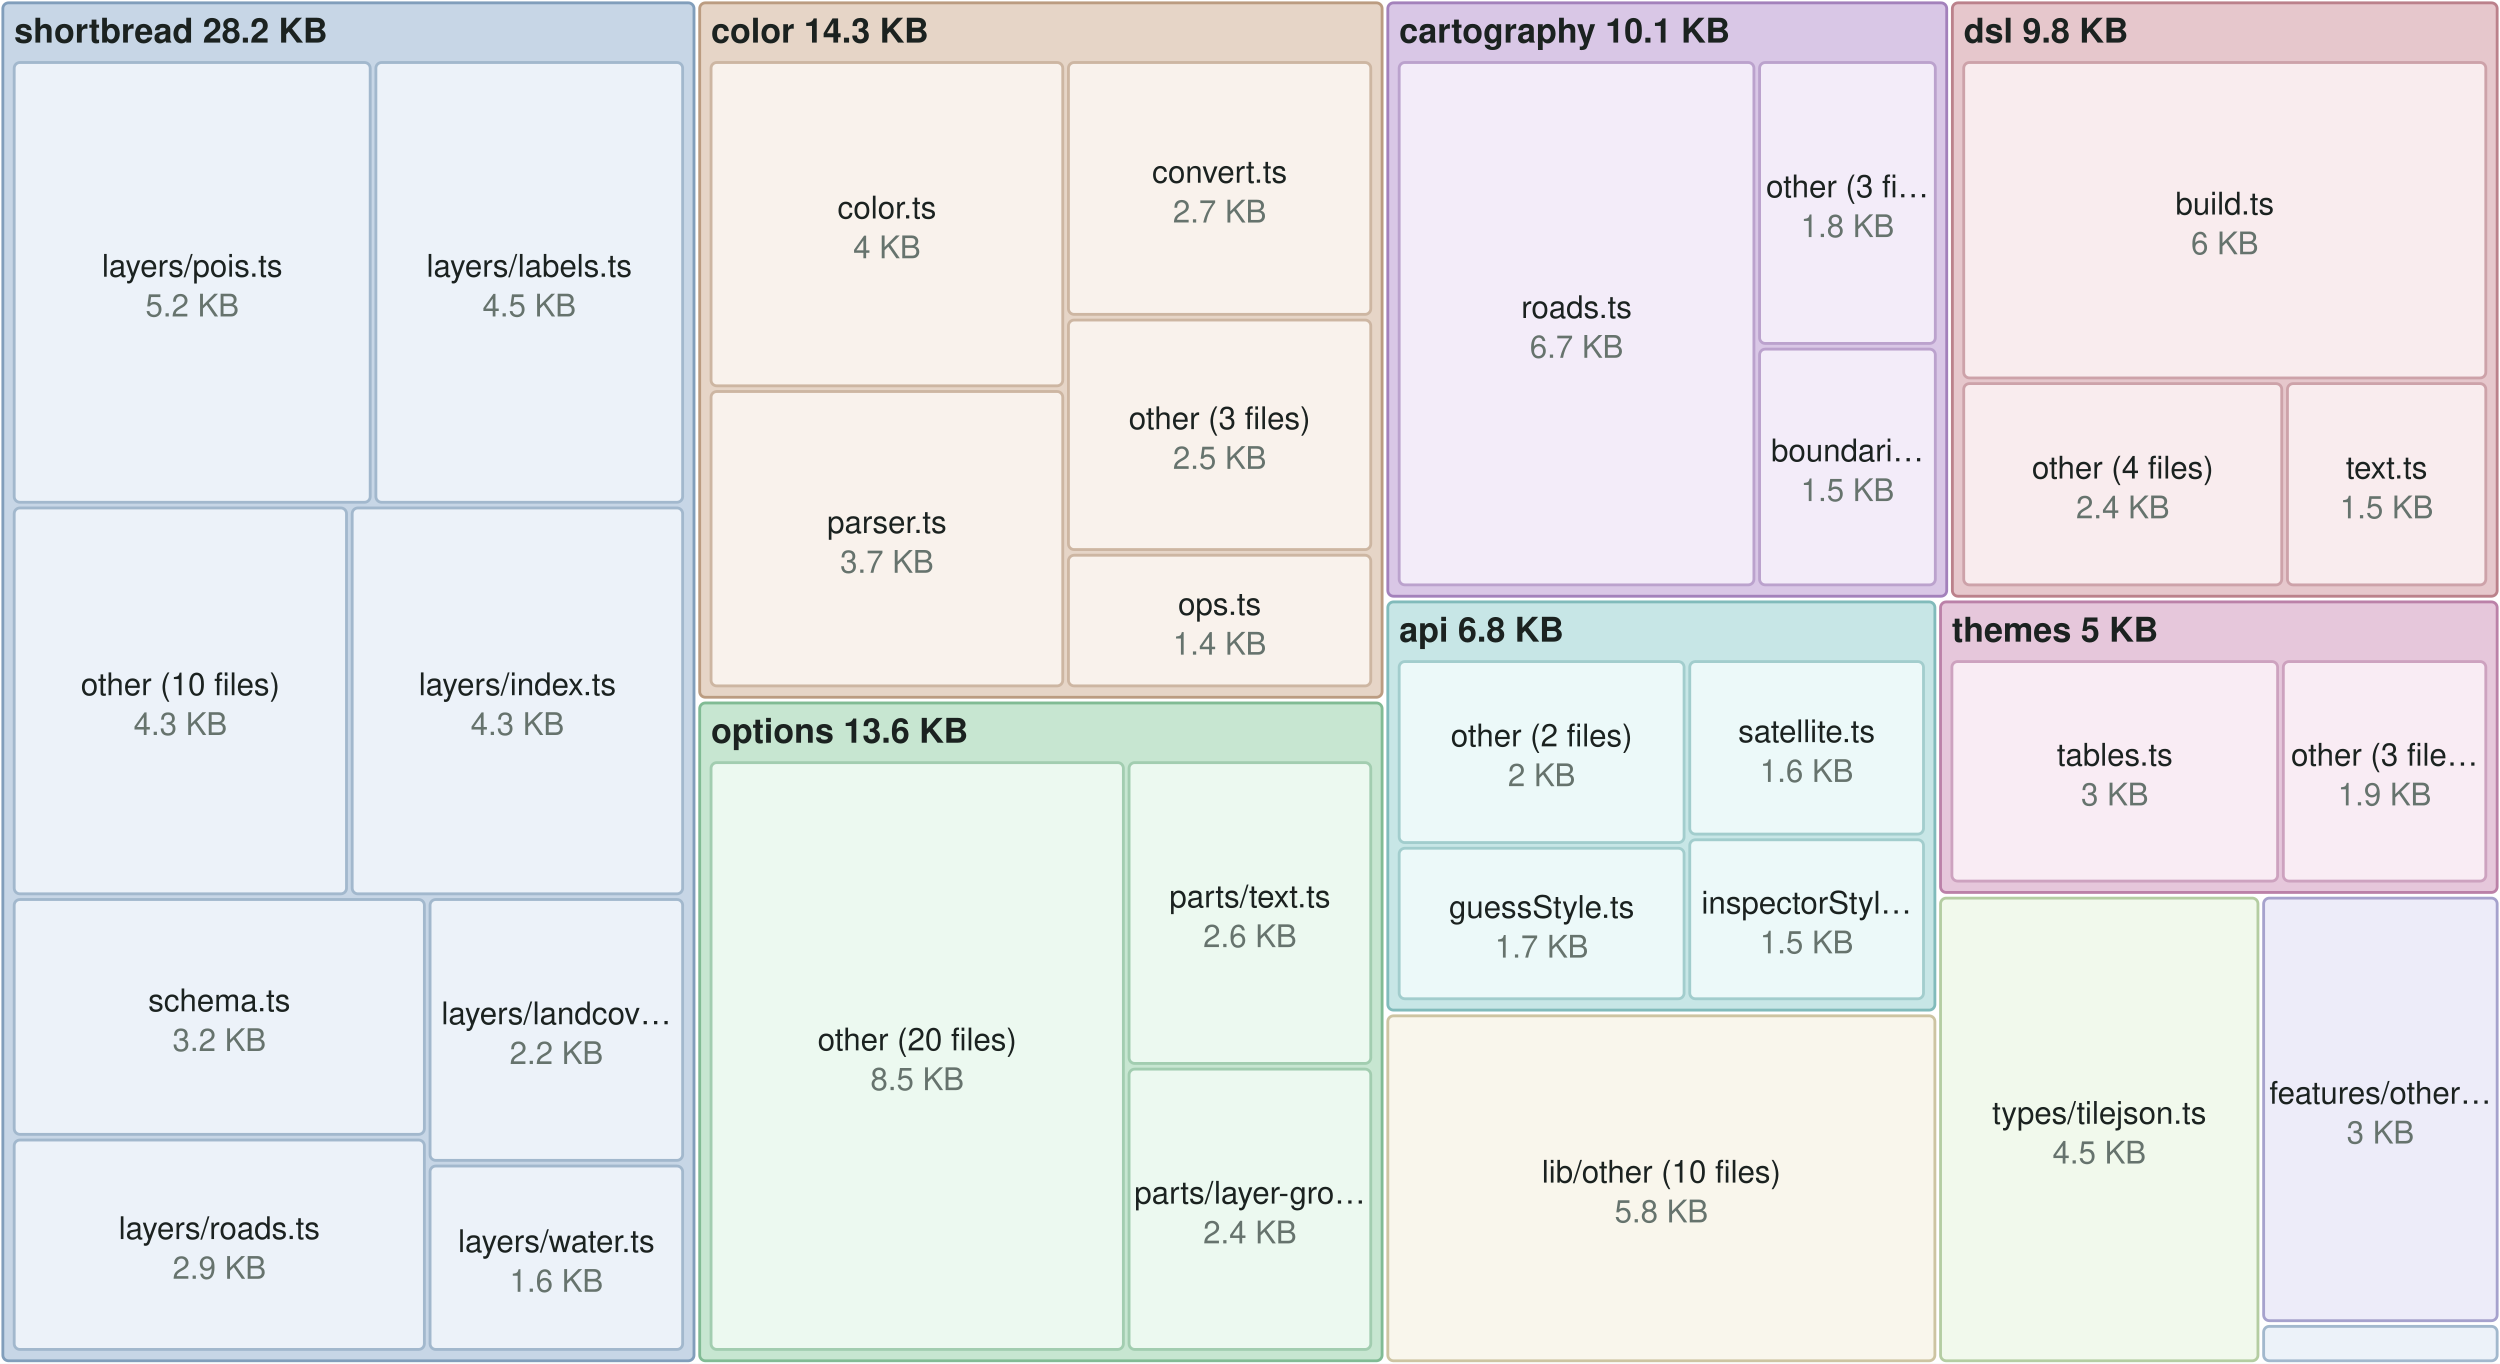
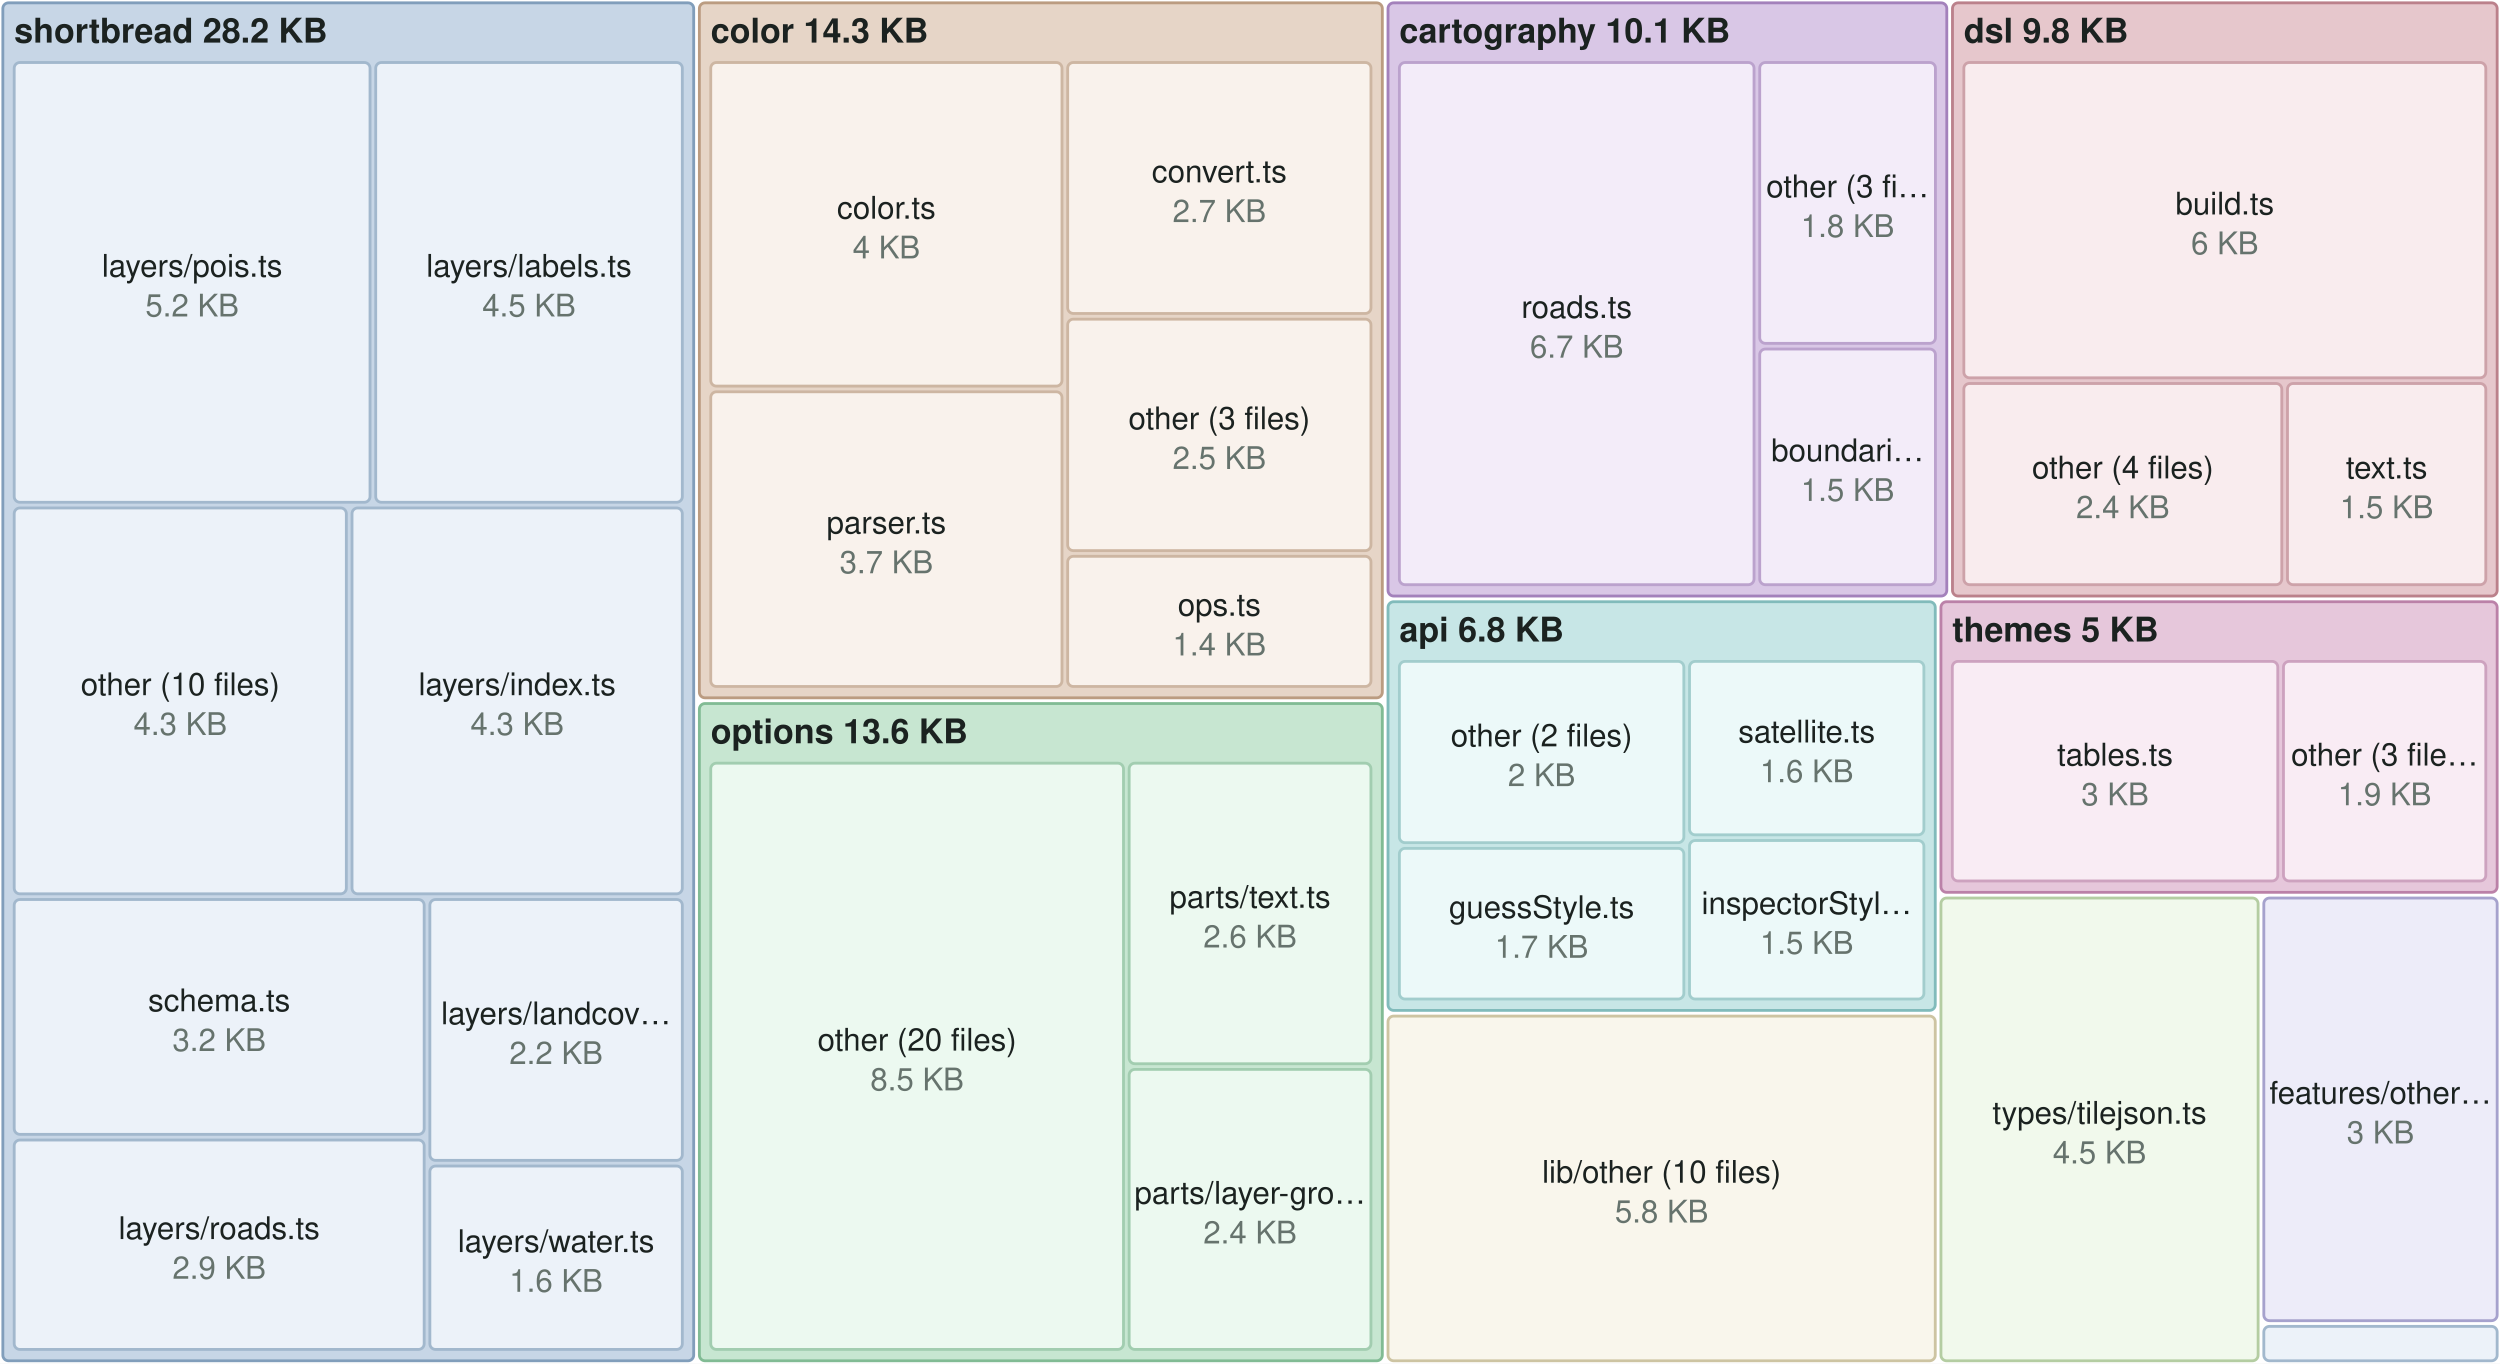
<svg xmlns="http://www.w3.org/2000/svg" width="880" height="480" viewBox="0 0 880 480">
  <style>
	.background { fill: #ffffff; }
	text { font-family: Helvetica, Arial, 'Liberation Sans', sans-serif; }
	.group-label { fill: #1b2220; font-weight: 600; font-size: 12px; }
	.leaf-label { fill: #1b2220; font-size: 11px; text-anchor: middle; }
	.leaf-size { fill: #66736d; font-size: 11px; text-anchor: middle; }
	.group-box, .leaf-box { stroke-width: 1; }
	.leaf:hover .leaf-box { stroke-width: 2; }
	.c0 .group-box { fill: hsl(210 38% 84%); stroke: hsl(210 30% 62%); }
	.c0 .leaf-box { fill: hsl(210 50% 95%); stroke: hsl(210 30% 72%); }
	.c1 .group-box { fill: hsl(28 38% 84%); stroke: hsl(28 30% 62%); }
	.c1 .leaf-box { fill: hsl(28 50% 95%); stroke: hsl(28 30% 72%); }
	.c2 .group-box { fill: hsl(140 38% 84%); stroke: hsl(140 30% 62%); }
	.c2 .leaf-box { fill: hsl(140 50% 95%); stroke: hsl(140 30% 72%); }
	.c3 .group-box { fill: hsl(275 38% 84%); stroke: hsl(275 30% 62%); }
	.c3 .leaf-box { fill: hsl(275 50% 95%); stroke: hsl(275 30% 72%); }
	.c4 .group-box { fill: hsl(350 38% 84%); stroke: hsl(350 30% 62%); }
	.c4 .leaf-box { fill: hsl(350 50% 95%); stroke: hsl(350 30% 72%); }
	.c5 .group-box { fill: hsl(180 38% 84%); stroke: hsl(180 30% 62%); }
	.c5 .leaf-box { fill: hsl(180 50% 95%); stroke: hsl(180 30% 72%); }
	.c6 .group-box { fill: hsl(48 38% 84%); stroke: hsl(48 30% 62%); }
	.c6 .leaf-box { fill: hsl(48 50% 95%); stroke: hsl(48 30% 72%); }
	.c7 .group-box { fill: hsl(320 38% 84%); stroke: hsl(320 30% 62%); }
	.c7 .leaf-box { fill: hsl(320 50% 95%); stroke: hsl(320 30% 72%); }
	.c8 .group-box { fill: hsl(95 38% 84%); stroke: hsl(95 30% 62%); }
	.c8 .leaf-box { fill: hsl(95 50% 95%); stroke: hsl(95 30% 72%); }
	.c9 .group-box { fill: hsl(245 38% 84%); stroke: hsl(245 30% 62%); }
	.c9 .leaf-box { fill: hsl(245 50% 95%); stroke: hsl(245 30% 72%); }
	@media (prefers-color-scheme: dark) {
		.background { fill: #0d1117; }
		.group-label, .leaf-label { fill: #e6edf3; }
		.leaf-size { fill: #8b949e; }
		.c0 .group-box { fill: hsl(210 22% 22%); stroke: hsl(210 20% 38%); }
		.c0 .leaf-box { fill: hsl(210 25% 14%); stroke: hsl(210 20% 32%); }
		.c1 .group-box { fill: hsl(28 22% 22%); stroke: hsl(28 20% 38%); }
		.c1 .leaf-box { fill: hsl(28 25% 14%); stroke: hsl(28 20% 32%); }
		.c2 .group-box { fill: hsl(140 22% 22%); stroke: hsl(140 20% 38%); }
		.c2 .leaf-box { fill: hsl(140 25% 14%); stroke: hsl(140 20% 32%); }
		.c3 .group-box { fill: hsl(275 22% 22%); stroke: hsl(275 20% 38%); }
		.c3 .leaf-box { fill: hsl(275 25% 14%); stroke: hsl(275 20% 32%); }
		.c4 .group-box { fill: hsl(350 22% 22%); stroke: hsl(350 20% 38%); }
		.c4 .leaf-box { fill: hsl(350 25% 14%); stroke: hsl(350 20% 32%); }
		.c5 .group-box { fill: hsl(180 22% 22%); stroke: hsl(180 20% 38%); }
		.c5 .leaf-box { fill: hsl(180 25% 14%); stroke: hsl(180 20% 32%); }
		.c6 .group-box { fill: hsl(48 22% 22%); stroke: hsl(48 20% 38%); }
		.c6 .leaf-box { fill: hsl(48 25% 14%); stroke: hsl(48 20% 32%); }
		.c7 .group-box { fill: hsl(320 22% 22%); stroke: hsl(320 20% 38%); }
		.c7 .leaf-box { fill: hsl(320 25% 14%); stroke: hsl(320 20% 32%); }
		.c8 .group-box { fill: hsl(95 22% 22%); stroke: hsl(95 20% 38%); }
		.c8 .leaf-box { fill: hsl(95 25% 14%); stroke: hsl(95 20% 32%); }
		.c9 .group-box { fill: hsl(245 22% 22%); stroke: hsl(245 20% 38%); }
		.c9 .leaf-box { fill: hsl(245 25% 14%); stroke: hsl(245 20% 32%); }
	}
</style>
  <rect class="background" width="880" height="480" />
  <g class="group c0">
-     <rect class="group-box" x="1" y="1" width="243.29" height="478" rx="2" />
+     <rect class="group-box" x="1" y="1" width="243.18" height="478" rx="2" />
    <text class="group-label" x="5" y="15" textLength="108.71" lengthAdjust="spacingAndGlyphs">shortbread 28.2 KB</text>
  </g>
  <g class="leaf c0">
-     <rect class="leaf-box" x="5" y="22" width="125.31" height="154.8" rx="2" />
-     <text class="leaf-label" x="67.66" y="97.4" textLength="64.19" lengthAdjust="spacingAndGlyphs">layers/pois.ts</text>
-     <text class="leaf-size" x="67.66" y="111.4" textLength="33.02" lengthAdjust="spacingAndGlyphs">5.2 KB</text>
-   </g>
-   <g class="leaf c0">
-     <rect class="leaf-box" x="132.31" y="22" width="107.98" height="154.8" rx="2" />
-     <text class="leaf-label" x="186.3" y="97.4" textLength="72.74" lengthAdjust="spacingAndGlyphs">layers/labels.ts</text>
-     <text class="leaf-size" x="186.3" y="111.4" textLength="33.02" lengthAdjust="spacingAndGlyphs">4.5 KB</text>
-   </g>
-   <g class="leaf c0">
-     <rect class="leaf-box" x="5" y="178.8" width="116.97" height="135.83" rx="2" />
-     <text class="leaf-label" x="63.49" y="244.71" textLength="70.3" lengthAdjust="spacingAndGlyphs">other (10 files)</text>
-     <text class="leaf-size" x="63.49" y="258.71" textLength="33.02" lengthAdjust="spacingAndGlyphs">4.3 KB</text>
-   </g>
-   <g class="leaf c0">
-     <rect class="leaf-box" x="123.97" y="178.8" width="116.32" height="135.83" rx="2" />
-     <text class="leaf-label" x="182.13" y="244.71" textLength="70.3" lengthAdjust="spacingAndGlyphs">layers/index.ts</text>
-     <text class="leaf-size" x="182.13" y="258.71" textLength="33.02" lengthAdjust="spacingAndGlyphs">4.3 KB</text>
-   </g>
-   <g class="leaf c0">
-     <rect class="leaf-box" x="5" y="316.63" width="144.38" height="82.66" rx="2" />
-     <text class="leaf-label" x="77.19" y="355.96" textLength="50.13" lengthAdjust="spacingAndGlyphs">schema.ts</text>
-     <text class="leaf-size" x="77.19" y="369.96" textLength="33.02" lengthAdjust="spacingAndGlyphs">3.2 KB</text>
-   </g>
-   <g class="leaf c0">
-     <rect class="leaf-box" x="5" y="401.29" width="144.38" height="73.71" rx="2" />
-     <text class="leaf-label" x="77.19" y="436.14" textLength="71.52" lengthAdjust="spacingAndGlyphs">layers/roads.ts</text>
-     <text class="leaf-size" x="77.19" y="450.14" textLength="33.02" lengthAdjust="spacingAndGlyphs">2.9 KB</text>
-   </g>
-   <g class="leaf c0">
-     <rect class="leaf-box" x="151.38" y="316.63" width="88.91" height="91.82" rx="2" />
-     <text class="leaf-label" x="195.84" y="360.54" textLength="76.42" lengthAdjust="spacingAndGlyphs">layers/landcov…</text>
-     <text class="leaf-size" x="195.84" y="374.54" textLength="33.02" lengthAdjust="spacingAndGlyphs">2.2 KB</text>
-   </g>
-   <g class="leaf c0">
-     <rect class="leaf-box" x="151.38" y="410.45" width="88.91" height="64.55" rx="2" />
-     <text class="leaf-label" x="195.84" y="440.72" textLength="70.91" lengthAdjust="spacingAndGlyphs">layers/water.ts</text>
-     <text class="leaf-size" x="195.84" y="454.72" textLength="33.02" lengthAdjust="spacingAndGlyphs">1.6 KB</text>
+     <rect class="leaf-box" x="5" y="22" width="125.25" height="154.8" rx="2" />
+     <text class="leaf-label" x="67.63" y="97.4" textLength="64.19" lengthAdjust="spacingAndGlyphs">layers/pois.ts</text>
+     <text class="leaf-size" x="67.63" y="111.4" textLength="33.02" lengthAdjust="spacingAndGlyphs">5.2 KB</text>
+   </g>
+   <g class="leaf c0">
+     <rect class="leaf-box" x="132.25" y="22" width="107.93" height="154.8" rx="2" />
+     <text class="leaf-label" x="186.21" y="97.4" textLength="72.74" lengthAdjust="spacingAndGlyphs">layers/labels.ts</text>
+     <text class="leaf-size" x="186.21" y="111.4" textLength="33.02" lengthAdjust="spacingAndGlyphs">4.5 KB</text>
+   </g>
+   <g class="leaf c0">
+     <rect class="leaf-box" x="5" y="178.8" width="116.91" height="135.83" rx="2" />
+     <text class="leaf-label" x="63.46" y="244.71" textLength="70.3" lengthAdjust="spacingAndGlyphs">other (10 files)</text>
+     <text class="leaf-size" x="63.46" y="258.71" textLength="33.02" lengthAdjust="spacingAndGlyphs">4.3 KB</text>
+   </g>
+   <g class="leaf c0">
+     <rect class="leaf-box" x="123.91" y="178.8" width="116.26" height="135.83" rx="2" />
+     <text class="leaf-label" x="182.05" y="244.71" textLength="70.3" lengthAdjust="spacingAndGlyphs">layers/index.ts</text>
+     <text class="leaf-size" x="182.05" y="258.71" textLength="33.02" lengthAdjust="spacingAndGlyphs">4.3 KB</text>
+   </g>
+   <g class="leaf c0">
+     <rect class="leaf-box" x="5" y="316.63" width="144.31" height="82.66" rx="2" />
+     <text class="leaf-label" x="77.15" y="355.96" textLength="50.13" lengthAdjust="spacingAndGlyphs">schema.ts</text>
+     <text class="leaf-size" x="77.15" y="369.96" textLength="33.02" lengthAdjust="spacingAndGlyphs">3.2 KB</text>
+   </g>
+   <g class="leaf c0">
+     <rect class="leaf-box" x="5" y="401.29" width="144.31" height="73.71" rx="2" />
+     <text class="leaf-label" x="77.15" y="436.14" textLength="71.52" lengthAdjust="spacingAndGlyphs">layers/roads.ts</text>
+     <text class="leaf-size" x="77.15" y="450.14" textLength="33.02" lengthAdjust="spacingAndGlyphs">2.9 KB</text>
+   </g>
+   <g class="leaf c0">
+     <rect class="leaf-box" x="151.31" y="316.63" width="88.87" height="91.82" rx="2" />
+     <text class="leaf-label" x="195.74" y="360.54" textLength="76.42" lengthAdjust="spacingAndGlyphs">layers/landcov…</text>
+     <text class="leaf-size" x="195.74" y="374.54" textLength="33.02" lengthAdjust="spacingAndGlyphs">2.2 KB</text>
+   </g>
+   <g class="leaf c0">
+     <rect class="leaf-box" x="151.31" y="410.45" width="88.87" height="64.55" rx="2" />
+     <text class="leaf-label" x="195.74" y="440.72" textLength="70.91" lengthAdjust="spacingAndGlyphs">layers/water.ts</text>
+     <text class="leaf-size" x="195.74" y="454.72" textLength="33.02" lengthAdjust="spacingAndGlyphs">1.6 KB</text>
  </g>
  <g class="group c1">
-     <rect class="group-box" x="246.29" y="1" width="240.21" height="244.44" rx="2" />
-     <text class="group-label" x="250.29" y="15" textLength="75.37" lengthAdjust="spacingAndGlyphs">color 14.3 KB</text>
-   </g>
-   <g class="leaf c1">
-     <rect class="leaf-box" x="250.29" y="22" width="123.8" height="113.81" rx="2" />
-     <text class="leaf-label" x="312.19" y="76.9" textLength="35.45" lengthAdjust="spacingAndGlyphs">color.ts</text>
-     <text class="leaf-size" x="312.19" y="90.9" textLength="23.85" lengthAdjust="spacingAndGlyphs">4 KB</text>
-   </g>
-   <g class="leaf c1">
-     <rect class="leaf-box" x="250.29" y="137.81" width="123.8" height="103.63" rx="2" />
-     <text class="leaf-label" x="312.19" y="187.62" textLength="42.79" lengthAdjust="spacingAndGlyphs">parser.ts</text>
-     <text class="leaf-size" x="312.19" y="201.62" textLength="33.02" lengthAdjust="spacingAndGlyphs">3.7 KB</text>
-   </g>
-   <g class="leaf c1">
-     <rect class="leaf-box" x="376.09" y="22" width="106.42" height="88.66" rx="2" />
-     <text class="leaf-label" x="429.3" y="64.33" textLength="47.69" lengthAdjust="spacingAndGlyphs">convert.ts</text>
-     <text class="leaf-size" x="429.3" y="78.33" textLength="33.02" lengthAdjust="spacingAndGlyphs">2.7 KB</text>
-   </g>
-   <g class="leaf c1">
-     <rect class="leaf-box" x="376.09" y="112.66" width="106.42" height="80.79" rx="2" />
-     <text class="leaf-label" x="429.3" y="151.05" textLength="64.19" lengthAdjust="spacingAndGlyphs">other (3 files)</text>
-     <text class="leaf-size" x="429.3" y="165.05" textLength="33.02" lengthAdjust="spacingAndGlyphs">2.5 KB</text>
-   </g>
-   <g class="leaf c1">
-     <rect class="leaf-box" x="376.09" y="195.45" width="106.42" height="45.99" rx="2" />
-     <text class="leaf-label" x="429.3" y="216.44" textLength="29.35" lengthAdjust="spacingAndGlyphs">ops.ts</text>
-     <text class="leaf-size" x="429.3" y="230.44" textLength="33.02" lengthAdjust="spacingAndGlyphs">1.4 KB</text>
+     <rect class="group-box" x="246.18" y="1" width="240.4" height="244.64" rx="2" />
+     <text class="group-label" x="250.18" y="15" textLength="75.37" lengthAdjust="spacingAndGlyphs">color 14.3 KB</text>
+   </g>
+   <g class="leaf c1">
+     <rect class="leaf-box" x="250.18" y="22" width="123.64" height="113.91" rx="2" />
+     <text class="leaf-label" x="312" y="76.96" textLength="35.45" lengthAdjust="spacingAndGlyphs">color.ts</text>
+     <text class="leaf-size" x="312" y="90.96" textLength="23.85" lengthAdjust="spacingAndGlyphs">4 KB</text>
+   </g>
+   <g class="leaf c1">
+     <rect class="leaf-box" x="250.18" y="137.91" width="123.64" height="103.73" rx="2" />
+     <text class="leaf-label" x="312" y="187.78" textLength="42.79" lengthAdjust="spacingAndGlyphs">parser.ts</text>
+     <text class="leaf-size" x="312" y="201.78" textLength="33.02" lengthAdjust="spacingAndGlyphs">3.7 KB</text>
+   </g>
+   <g class="leaf c1">
+     <rect class="leaf-box" x="375.82" y="22" width="106.76" height="88.34" rx="2" />
+     <text class="leaf-label" x="429.2" y="64.17" textLength="47.69" lengthAdjust="spacingAndGlyphs">convert.ts</text>
+     <text class="leaf-size" x="429.2" y="78.17" textLength="33.02" lengthAdjust="spacingAndGlyphs">2.7 KB</text>
+   </g>
+   <g class="leaf c1">
+     <rect class="leaf-box" x="375.82" y="112.34" width="106.76" height="81.48" rx="2" />
+     <text class="leaf-label" x="429.2" y="151.08" textLength="64.19" lengthAdjust="spacingAndGlyphs">other (3 files)</text>
+     <text class="leaf-size" x="429.2" y="165.08" textLength="33.02" lengthAdjust="spacingAndGlyphs">2.5 KB</text>
+   </g>
+   <g class="leaf c1">
+     <rect class="leaf-box" x="375.82" y="195.82" width="106.76" height="45.82" rx="2" />
+     <text class="leaf-label" x="429.2" y="216.73" textLength="29.35" lengthAdjust="spacingAndGlyphs">ops.ts</text>
+     <text class="leaf-size" x="429.2" y="230.73" textLength="33.02" lengthAdjust="spacingAndGlyphs">1.4 KB</text>
  </g>
  <g class="group c2">
-     <rect class="group-box" x="246.29" y="247.44" width="240.21" height="231.56" rx="2" />
-     <text class="group-label" x="250.29" y="261.44" textLength="89.36" lengthAdjust="spacingAndGlyphs">options 13.6 KB</text>
+     <rect class="group-box" x="246.18" y="247.64" width="240.4" height="231.36" rx="2" />
+     <text class="group-label" x="250.18" y="261.64" textLength="89.36" lengthAdjust="spacingAndGlyphs">options 13.6 KB</text>
  </g>
  <g class="leaf c2">
-     <rect class="leaf-box" x="250.29" y="268.44" width="145.14" height="206.56" rx="2" />
-     <text class="leaf-label" x="322.86" y="369.72" textLength="70.3" lengthAdjust="spacingAndGlyphs">other (20 files)</text>
-     <text class="leaf-size" x="322.86" y="383.72" textLength="33.02" lengthAdjust="spacingAndGlyphs">8.5 KB</text>
+     <rect class="leaf-box" x="250.18" y="268.64" width="145.29" height="206.36" rx="2" />
+     <text class="leaf-label" x="322.82" y="369.82" textLength="70.3" lengthAdjust="spacingAndGlyphs">other (20 files)</text>
+     <text class="leaf-size" x="322.82" y="383.82" textLength="33.02" lengthAdjust="spacingAndGlyphs">8.5 KB</text>
  </g>
  <g class="leaf c2">
-     <rect class="leaf-box" x="397.43" y="268.44" width="85.08" height="105.89" rx="2" />
-     <text class="leaf-label" x="439.97" y="319.38" textLength="56.86" lengthAdjust="spacingAndGlyphs">parts/text.ts</text>
-     <text class="leaf-size" x="439.97" y="333.38" textLength="33.02" lengthAdjust="spacingAndGlyphs">2.6 KB</text>
+     <rect class="leaf-box" x="397.46" y="268.64" width="85.11" height="105.79" rx="2" />
+     <text class="leaf-label" x="440.02" y="319.53" textLength="56.86" lengthAdjust="spacingAndGlyphs">parts/text.ts</text>
+     <text class="leaf-size" x="440.02" y="333.53" textLength="33.02" lengthAdjust="spacingAndGlyphs">2.6 KB</text>
  </g>
  <g class="leaf c2">
-     <rect class="leaf-box" x="397.43" y="376.33" width="85.08" height="98.67" rx="2" />
-     <text class="leaf-label" x="439.97" y="423.67" textLength="77.02" lengthAdjust="spacingAndGlyphs">parts/layer-gro…</text>
-     <text class="leaf-size" x="439.97" y="437.67" textLength="33.02" lengthAdjust="spacingAndGlyphs">2.4 KB</text>
+     <rect class="leaf-box" x="397.46" y="376.43" width="85.11" height="98.57" rx="2" />
+     <text class="leaf-label" x="440.02" y="423.71" textLength="77.02" lengthAdjust="spacingAndGlyphs">parts/layer-gro…</text>
+     <text class="leaf-size" x="440.02" y="437.71" textLength="33.02" lengthAdjust="spacingAndGlyphs">2.4 KB</text>
  </g>
  <g class="group c3">
-     <rect class="group-box" x="488.51" y="1" width="196.73" height="208.87" rx="2" />
-     <text class="group-label" x="492.51" y="15" textLength="115.38" lengthAdjust="spacingAndGlyphs">cartography 10.1 KB</text>
+     <rect class="group-box" x="488.58" y="1" width="196.69" height="208.81" rx="2" />
+     <text class="group-label" x="492.58" y="15" textLength="115.38" lengthAdjust="spacingAndGlyphs">cartography 10.1 KB</text>
  </g>
  <g class="leaf c3">
-     <rect class="leaf-box" x="492.51" y="22" width="124.87" height="183.87" rx="2" />
-     <text class="leaf-label" x="554.94" y="111.94" textLength="39.13" lengthAdjust="spacingAndGlyphs">roads.ts</text>
-     <text class="leaf-size" x="554.94" y="125.94" textLength="33.02" lengthAdjust="spacingAndGlyphs">6.7 KB</text>
+     <rect class="leaf-box" x="492.58" y="22" width="124.84" height="183.81" rx="2" />
+     <text class="leaf-label" x="555" y="111.91" textLength="39.13" lengthAdjust="spacingAndGlyphs">roads.ts</text>
+     <text class="leaf-size" x="555" y="125.91" textLength="33.02" lengthAdjust="spacingAndGlyphs">6.7 KB</text>
  </g>
  <g class="leaf c3">
-     <rect class="leaf-box" x="619.37" y="22" width="61.86" height="98.89" rx="2" />
-     <text class="leaf-label" x="650.3" y="69.45" textLength="52.58" lengthAdjust="spacingAndGlyphs">other (3 fi…</text>
-     <text class="leaf-size" x="650.3" y="83.45" textLength="33.02" lengthAdjust="spacingAndGlyphs">1.8 KB</text>
+     <rect class="leaf-box" x="619.42" y="22" width="61.85" height="98.86" rx="2" />
+     <text class="leaf-label" x="650.35" y="69.43" textLength="52.58" lengthAdjust="spacingAndGlyphs">other (3 fi…</text>
+     <text class="leaf-size" x="650.35" y="83.43" textLength="33.02" lengthAdjust="spacingAndGlyphs">1.8 KB</text>
  </g>
  <g class="leaf c3">
-     <rect class="leaf-box" x="619.37" y="122.89" width="61.86" height="82.98" rx="2" />
-     <text class="leaf-label" x="650.3" y="162.38" textLength="48.92" lengthAdjust="spacingAndGlyphs">boundari…</text>
-     <text class="leaf-size" x="650.3" y="176.38" textLength="33.02" lengthAdjust="spacingAndGlyphs">1.5 KB</text>
+     <rect class="leaf-box" x="619.42" y="122.86" width="61.85" height="82.96" rx="2" />
+     <text class="leaf-label" x="650.35" y="162.34" textLength="48.92" lengthAdjust="spacingAndGlyphs">boundari…</text>
+     <text class="leaf-size" x="650.35" y="176.34" textLength="33.02" lengthAdjust="spacingAndGlyphs">1.5 KB</text>
  </g>
  <g class="group c4">
-     <rect class="group-box" x="687.23" y="1" width="191.77" height="208.87" rx="2" />
-     <text class="group-label" x="691.23" y="15" textLength="56.7" lengthAdjust="spacingAndGlyphs">dsl 9.8 KB</text>
+     <rect class="group-box" x="687.27" y="1" width="191.73" height="208.81" rx="2" />
+     <text class="group-label" x="691.27" y="15" textLength="56.7" lengthAdjust="spacingAndGlyphs">dsl 9.8 KB</text>
  </g>
  <g class="leaf c4">
-     <rect class="leaf-box" x="691.23" y="22" width="183.77" height="111.03" rx="2" />
-     <text class="leaf-label" x="783.12" y="75.51" textLength="34.85" lengthAdjust="spacingAndGlyphs">build.ts</text>
-     <text class="leaf-size" x="783.12" y="89.51" textLength="23.85" lengthAdjust="spacingAndGlyphs">6 KB</text>
+     <rect class="leaf-box" x="691.27" y="22" width="183.73" height="110.99" rx="2" />
+     <text class="leaf-label" x="783.13" y="75.5" textLength="34.85" lengthAdjust="spacingAndGlyphs">build.ts</text>
+     <text class="leaf-size" x="783.13" y="89.5" textLength="23.85" lengthAdjust="spacingAndGlyphs">6 KB</text>
  </g>
  <g class="leaf c4">
-     <rect class="leaf-box" x="691.23" y="135.03" width="111.94" height="70.85" rx="2" />
-     <text class="leaf-label" x="747.21" y="168.45" textLength="64.19" lengthAdjust="spacingAndGlyphs">other (4 files)</text>
-     <text class="leaf-size" x="747.21" y="182.45" textLength="33.02" lengthAdjust="spacingAndGlyphs">2.4 KB</text>
+     <rect class="leaf-box" x="691.27" y="134.99" width="111.92" height="70.82" rx="2" />
+     <text class="leaf-label" x="747.23" y="168.4" textLength="64.19" lengthAdjust="spacingAndGlyphs">other (4 files)</text>
+     <text class="leaf-size" x="747.23" y="182.4" textLength="33.02" lengthAdjust="spacingAndGlyphs">2.4 KB</text>
  </g>
  <g class="leaf c4">
-     <rect class="leaf-box" x="805.18" y="135.03" width="69.82" height="70.85" rx="2" />
-     <text class="leaf-label" x="840.09" y="168.45" textLength="29.35" lengthAdjust="spacingAndGlyphs">text.ts</text>
-     <text class="leaf-size" x="840.09" y="182.45" textLength="33.02" lengthAdjust="spacingAndGlyphs">1.5 KB</text>
+     <rect class="leaf-box" x="805.19" y="134.99" width="69.81" height="70.82" rx="2" />
+     <text class="leaf-label" x="840.1" y="168.4" textLength="29.35" lengthAdjust="spacingAndGlyphs">text.ts</text>
+     <text class="leaf-size" x="840.1" y="182.4" textLength="33.02" lengthAdjust="spacingAndGlyphs">1.5 KB</text>
  </g>
  <g class="group c5">
-     <rect class="group-box" x="488.51" y="211.87" width="192.57" height="143.69" rx="2" />
-     <text class="group-label" x="492.51" y="225.87" textLength="56.7" lengthAdjust="spacingAndGlyphs">api 6.8 KB</text>
-   </g>
-   <g class="leaf c5">
-     <rect class="leaf-box" x="492.51" y="232.87" width="100.29" height="63.72" rx="2" />
-     <text class="leaf-label" x="542.65" y="262.73" textLength="64.19" lengthAdjust="spacingAndGlyphs">other (2 files)</text>
-     <text class="leaf-size" x="542.65" y="276.73" textLength="23.85" lengthAdjust="spacingAndGlyphs">2 KB</text>
-   </g>
-   <g class="leaf c5">
-     <rect class="leaf-box" x="492.51" y="298.59" width="100.29" height="52.97" rx="2" />
-     <text class="leaf-label" x="542.65" y="323.08" textLength="65.42" lengthAdjust="spacingAndGlyphs">guessStyle.ts</text>
-     <text class="leaf-size" x="542.65" y="337.08" textLength="33.02" lengthAdjust="spacingAndGlyphs">1.7 KB</text>
-   </g>
-   <g class="leaf c5">
-     <rect class="leaf-box" x="594.79" y="232.87" width="82.28" height="60.73" rx="2" />
-     <text class="leaf-label" x="635.93" y="261.24" textLength="48.91" lengthAdjust="spacingAndGlyphs">satellite.ts</text>
-     <text class="leaf-size" x="635.93" y="275.24" textLength="33.02" lengthAdjust="spacingAndGlyphs">1.6 KB</text>
-   </g>
-   <g class="leaf c5">
-     <rect class="leaf-box" x="594.79" y="295.6" width="82.28" height="55.97" rx="2" />
-     <text class="leaf-label" x="635.93" y="321.58" textLength="69.08" lengthAdjust="spacingAndGlyphs">inspectorStyl…</text>
-     <text class="leaf-size" x="635.93" y="335.58" textLength="33.02" lengthAdjust="spacingAndGlyphs">1.5 KB</text>
+     <rect class="group-box" x="488.58" y="211.81" width="192.63" height="143.85" rx="2" />
+     <text class="group-label" x="492.58" y="225.81" textLength="56.7" lengthAdjust="spacingAndGlyphs">api 6.8 KB</text>
+   </g>
+   <g class="leaf c5">
+     <rect class="leaf-box" x="492.58" y="232.81" width="100.13" height="63.81" rx="2" />
+     <text class="leaf-label" x="542.64" y="262.72" textLength="64.19" lengthAdjust="spacingAndGlyphs">other (2 files)</text>
+     <text class="leaf-size" x="542.64" y="276.72" textLength="23.85" lengthAdjust="spacingAndGlyphs">2 KB</text>
+   </g>
+   <g class="leaf c5">
+     <rect class="leaf-box" x="492.58" y="298.62" width="100.13" height="53.04" rx="2" />
+     <text class="leaf-label" x="542.64" y="323.14" textLength="65.42" lengthAdjust="spacingAndGlyphs">guessStyle.ts</text>
+     <text class="leaf-size" x="542.64" y="337.14" textLength="33.02" lengthAdjust="spacingAndGlyphs">1.7 KB</text>
+   </g>
+   <g class="leaf c5">
+     <rect class="leaf-box" x="594.71" y="232.81" width="82.5" height="61.05" rx="2" />
+     <text class="leaf-label" x="635.96" y="261.34" textLength="48.91" lengthAdjust="spacingAndGlyphs">satellite.ts</text>
+     <text class="leaf-size" x="635.96" y="275.34" textLength="33.02" lengthAdjust="spacingAndGlyphs">1.6 KB</text>
+   </g>
+   <g class="leaf c5">
+     <rect class="leaf-box" x="594.71" y="295.86" width="82.5" height="55.8" rx="2" />
+     <text class="leaf-label" x="635.96" y="321.76" textLength="69.08" lengthAdjust="spacingAndGlyphs">inspectorStyl…</text>
+     <text class="leaf-size" x="635.96" y="335.76" textLength="33.02" lengthAdjust="spacingAndGlyphs">1.5 KB</text>
  </g>
  <g class="leaf c6">
-     <rect class="leaf-box" x="488.51" y="357.57" width="192.57" height="121.43" rx="2" />
-     <text class="leaf-label" x="584.79" y="416.28" textLength="84.36" lengthAdjust="spacingAndGlyphs">lib/other (10 files)</text>
-     <text class="leaf-size" x="584.79" y="430.28" textLength="33.02" lengthAdjust="spacingAndGlyphs">5.8 KB</text>
+     <rect class="leaf-box" x="488.58" y="357.66" width="192.63" height="121.34" rx="2" />
+     <text class="leaf-label" x="584.89" y="416.33" textLength="84.36" lengthAdjust="spacingAndGlyphs">lib/other (10 files)</text>
+     <text class="leaf-size" x="584.89" y="430.33" textLength="33.02" lengthAdjust="spacingAndGlyphs">5.8 KB</text>
  </g>
  <g class="group c7">
-     <rect class="group-box" x="683.07" y="211.87" width="195.93" height="102.27" rx="2" />
-     <text class="group-label" x="687.07" y="225.87" textLength="71.36" lengthAdjust="spacingAndGlyphs">themes 5 KB</text>
+     <rect class="group-box" x="683.21" y="211.81" width="195.79" height="102.29" rx="2" />
+     <text class="group-label" x="687.21" y="225.81" textLength="71.36" lengthAdjust="spacingAndGlyphs">themes 5 KB</text>
  </g>
  <g class="leaf c7">
-     <rect class="leaf-box" x="687.07" y="232.87" width="114.65" height="77.27" rx="2" />
-     <text class="leaf-label" x="744.4" y="269.51" textLength="40.96" lengthAdjust="spacingAndGlyphs">tables.ts</text>
-     <text class="leaf-size" x="744.4" y="283.51" textLength="23.85" lengthAdjust="spacingAndGlyphs">3 KB</text>
+     <rect class="leaf-box" x="687.21" y="232.81" width="114.57" height="77.29" rx="2" />
+     <text class="leaf-label" x="744.49" y="269.46" textLength="40.96" lengthAdjust="spacingAndGlyphs">tables.ts</text>
+     <text class="leaf-size" x="744.49" y="283.46" textLength="23.85" lengthAdjust="spacingAndGlyphs">3 KB</text>
  </g>
  <g class="leaf c7">
-     <rect class="leaf-box" x="803.73" y="232.87" width="71.27" height="77.27" rx="2" />
-     <text class="leaf-label" x="839.36" y="269.51" textLength="61.14" lengthAdjust="spacingAndGlyphs">other (3 file…</text>
-     <text class="leaf-size" x="839.36" y="283.51" textLength="33.02" lengthAdjust="spacingAndGlyphs">1.9 KB</text>
+     <rect class="leaf-box" x="803.78" y="232.81" width="71.22" height="77.29" rx="2" />
+     <text class="leaf-label" x="839.39" y="269.46" textLength="61.14" lengthAdjust="spacingAndGlyphs">other (3 file…</text>
+     <text class="leaf-size" x="839.39" y="283.46" textLength="33.02" lengthAdjust="spacingAndGlyphs">1.9 KB</text>
  </g>
  <g class="leaf c8">
-     <rect class="leaf-box" x="683.07" y="316.14" width="111.73" height="162.86" rx="2" />
-     <text class="leaf-label" x="738.94" y="395.57" textLength="75.2" lengthAdjust="spacingAndGlyphs">types/tilejson.ts</text>
-     <text class="leaf-size" x="738.94" y="409.57" textLength="33.02" lengthAdjust="spacingAndGlyphs">4.5 KB</text>
+     <rect class="leaf-box" x="683.21" y="316.11" width="111.65" height="162.89" rx="2" />
+     <text class="leaf-label" x="739.03" y="395.55" textLength="75.2" lengthAdjust="spacingAndGlyphs">types/tilejson.ts</text>
+     <text class="leaf-size" x="739.03" y="409.55" textLength="33.02" lengthAdjust="spacingAndGlyphs">4.5 KB</text>
  </g>
  <g class="leaf c9">
-     <rect class="leaf-box" x="796.8" y="316.14" width="82.2" height="148.74" rx="2" />
-     <text class="leaf-label" x="837.9" y="388.51" textLength="73.99" lengthAdjust="spacingAndGlyphs">features/other…</text>
-     <text class="leaf-size" x="837.9" y="402.51" textLength="23.85" lengthAdjust="spacingAndGlyphs">3 KB</text>
-   </g>
-   <g class="leaf c0">
-     <rect class="leaf-box" x="796.8" y="466.88" width="82.2" height="12.12" rx="2" />
+     <rect class="leaf-box" x="796.86" y="316.11" width="82.14" height="148.77" rx="2" />
+     <text class="leaf-label" x="837.93" y="388.49" textLength="73.99" lengthAdjust="spacingAndGlyphs">features/other…</text>
+     <text class="leaf-size" x="837.93" y="402.49" textLength="23.85" lengthAdjust="spacingAndGlyphs">3 KB</text>
+   </g>
+   <g class="leaf c0">
+     <rect class="leaf-box" x="796.86" y="466.88" width="82.14" height="12.12" rx="2" />
  </g>
</svg>
